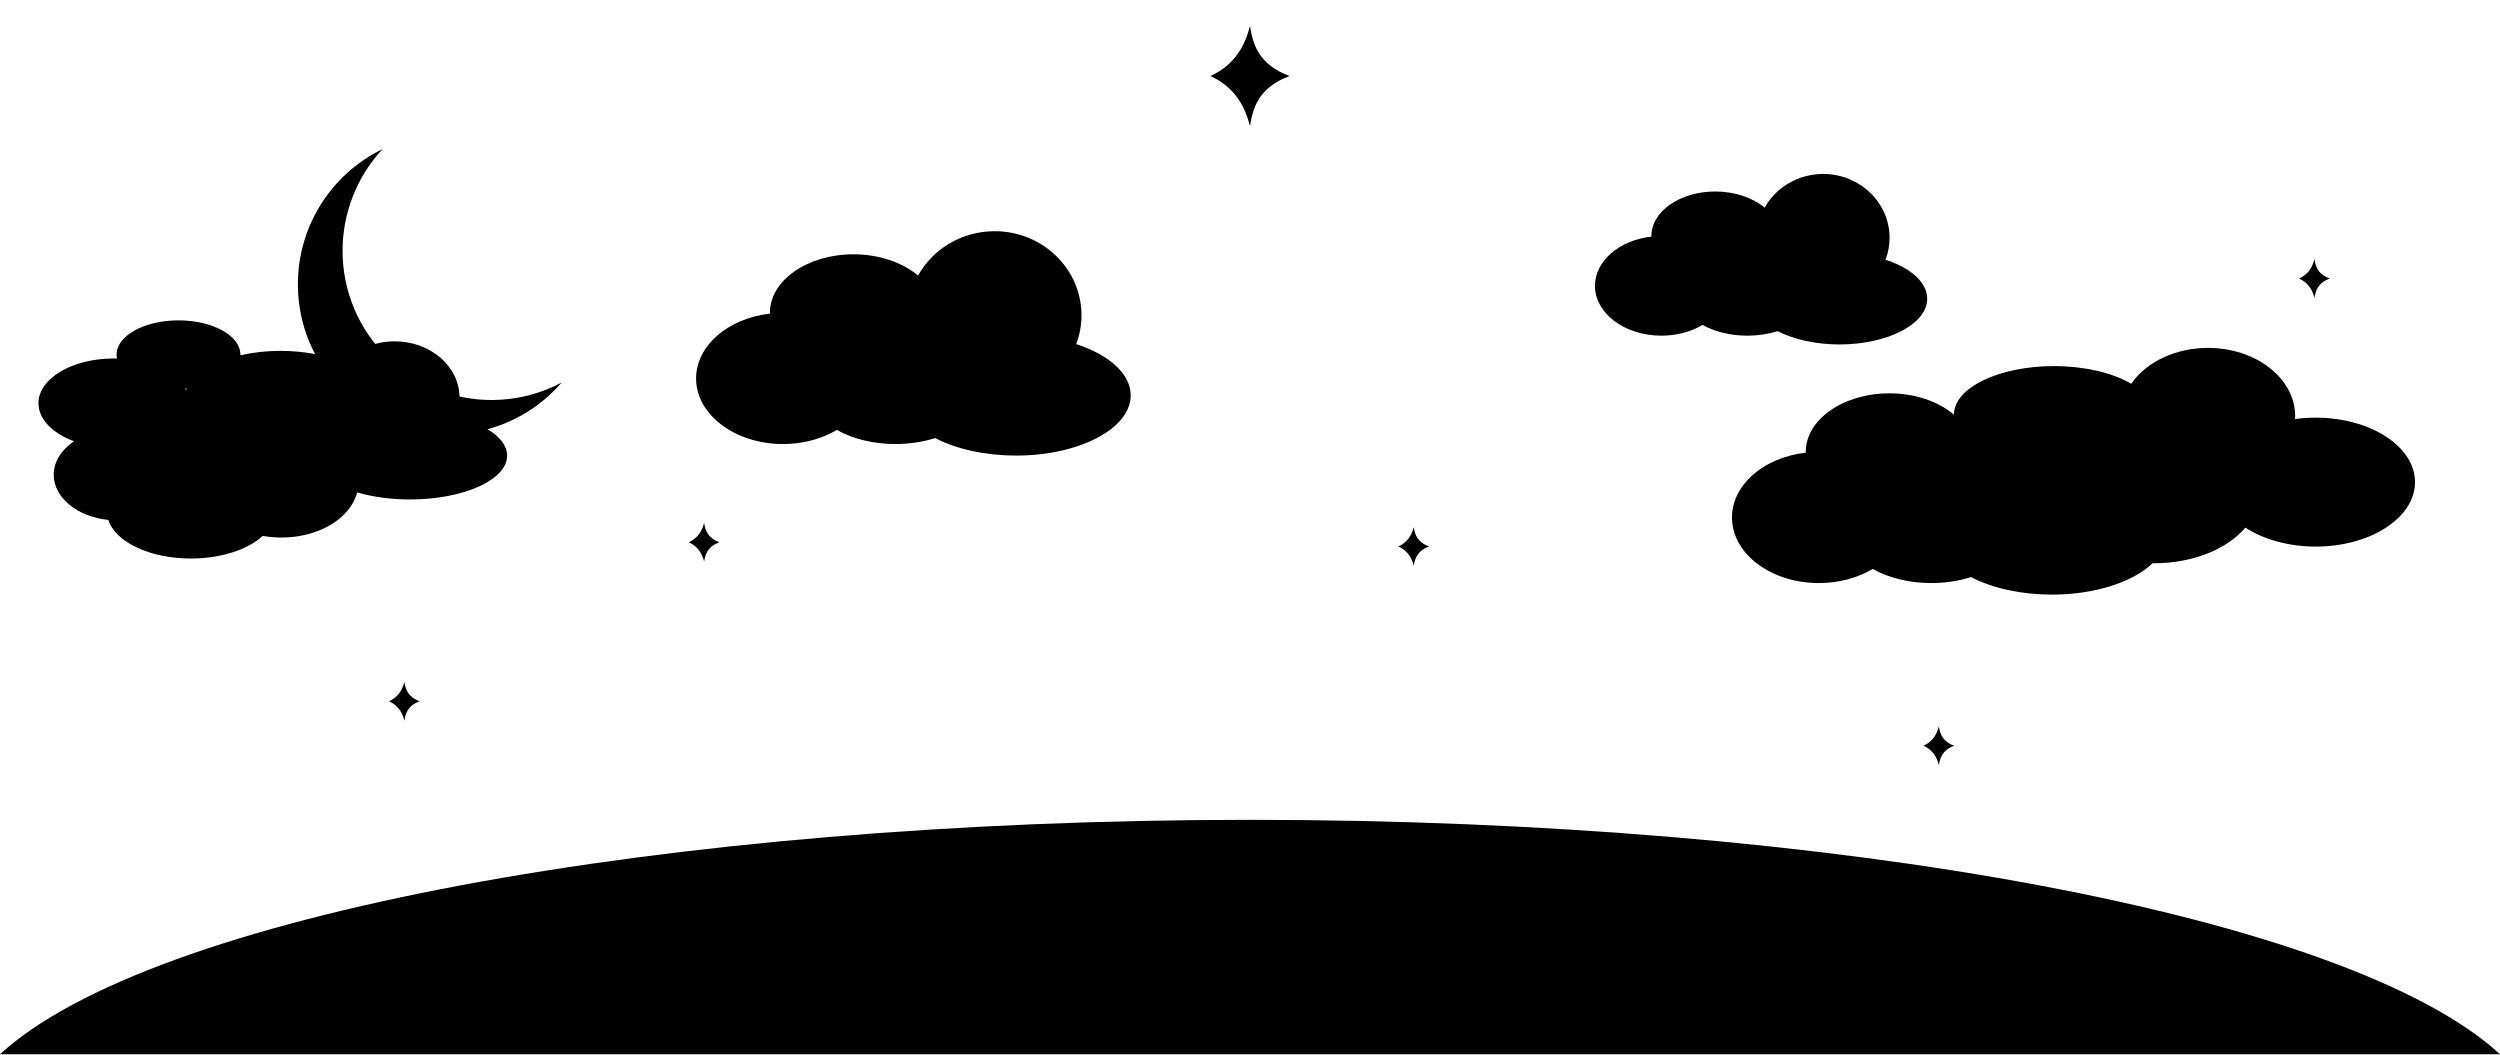
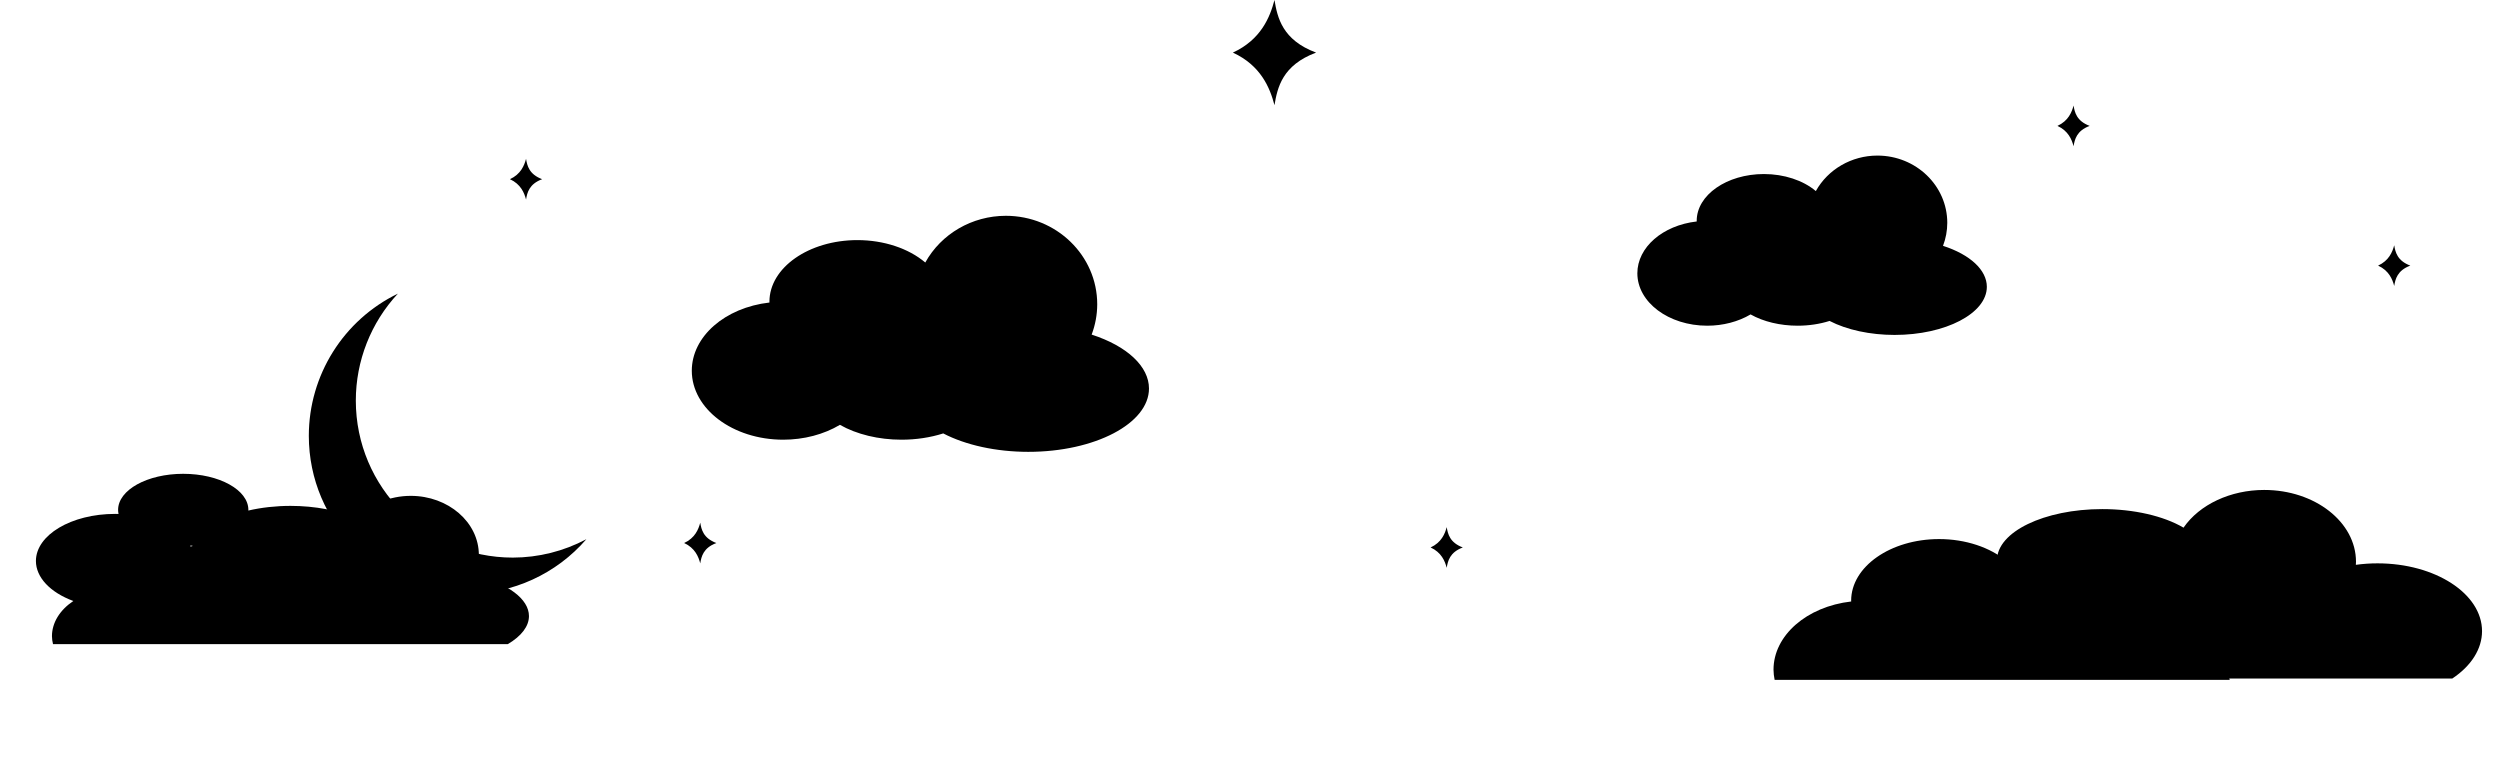
- <svg xmlns="http://www.w3.org/2000/svg" width="548.694mm" height="231.383mm" viewBox="0 0 548.694 231.383" version="1.1" id="svg5">
+ <svg xmlns="http://www.w3.org/2000/svg" width="521.6mm" height="162.199mm" viewBox="0 0 521.6 162.199" version="1.1" id="svg5">
  <defs id="defs2" />
-   <g id="layer1" transform="translate(166.224,-66.64695)">
-     <path id="path499-3" style="fill:#000000;stroke-width:0.096" d="m 108.123,72.364 c -0.946,3.628 -2.845,8.284 -8.682,10.974 5.837,2.69 7.736,7.346 8.682,10.973 0.614,-3.688 1.642,-8.344 8.681,-10.973 -7.039,-2.629 -8.067,-7.285 -8.681,-10.974 z" />
-     <path id="path499-3-7" style="fill:#000000;stroke-width:0.037" d="m -77.473,216.313 c -0.366,1.404 -1.101,3.205 -3.359,4.246 2.258,1.041 2.993,2.842 3.359,4.246 0.237,-1.427 0.635,-3.229 3.359,-4.246 -2.724,-1.017 -3.121,-2.819 -3.359,-4.246 z" />
-     <path id="path499-3-7-3" style="fill:#000000;stroke-width:0.037" d="m -11.686,181.413 c -0.366,1.404 -1.101,3.205 -3.359,4.246 2.258,1.041 2.993,2.842 3.359,4.246 0.237,-1.427 0.635,-3.229 3.359,-4.246 -2.723,-1.017 -3.121,-2.819 -3.359,-4.246 z" />
-     <path id="path499-3-7-5" style="fill:#000000;stroke-width:0.037" d="m 259.32,226.072 c -0.366,1.404 -1.101,3.205 -3.359,4.246 2.258,1.041 2.993,2.842 3.359,4.246 0.237,-1.427 0.635,-3.229 3.359,-4.246 -2.724,-1.017 -3.121,-2.819 -3.359,-4.246 z" />
-     <path id="path499-3-7-6" style="fill:#000000;stroke-width:0.037" d="m 341.743,123.535 c -0.366,1.404 -1.101,3.205 -3.359,4.246 2.258,1.041 2.993,2.842 3.359,4.246 0.237,-1.427 0.635,-3.229 3.359,-4.246 -2.724,-1.017 -3.121,-2.819 -3.359,-4.246 z" />
-     <path id="path544" style="fill:#000000;stroke-width:0.347" d="m 52.065,117.389 a 19.078,18.468 0 0 0 -16.799,9.748 18.358,12.855 0 0 0 -14.158,-4.678 18.358,12.855 0 0 0 -18.358,12.855 18.358,12.855 0 0 0 0.009,0.167 19.078,14.394 0 0 0 -16.207,14.227 19.078,14.394 0 0 0 19.078,14.395 19.078,14.394 0 0 0 11.826,-3.101 18.914,11.648 0 0 0 12.846,3.101 18.914,11.648 0 0 0 8.713,-1.31 25.197,13.218 0 0 0 17.728,3.845 25.197,13.218 0 0 0 25.197,-13.218 25.197,13.218 0 0 0 -11.962,-11.246 19.078,18.468 0 0 0 1.163,-6.317 19.078,18.468 0 0 0 -19.077,-18.469 z" />
-     <path id="path544-36" style="fill:#000000;stroke-width:0.347" d="m 279.417,147.902 a 19.078,18.468 0 0 0 -16.799,9.748 18.358,12.855 0 0 0 -14.158,-4.678 18.358,12.855 0 0 0 -18.358,12.855 18.358,12.855 0 0 0 0.009,0.167 19.078,14.394 0 0 0 -16.207,14.227 19.078,14.394 0 0 0 19.078,14.395 19.078,14.394 0 0 0 11.826,-3.101 18.914,11.648 0 0 0 12.846,3.101 18.914,11.648 0 0 0 8.713,-1.31 25.197,13.218 0 0 0 17.728,3.845 25.197,13.218 0 0 0 25.197,-13.218 25.197,13.218 0 0 0 -11.962,-11.246 19.078,18.468 0 0 0 1.163,-6.317 19.078,18.468 0 0 0 -19.077,-18.469 z" />
-     <path id="path544-3" style="fill:#000000;stroke-width:0.265" d="m 233.912,104.824 a 14.583,14.033 0 0 0 -12.841,7.407 14.033,9.768 0 0 0 -10.823,-3.555 14.033,9.768 0 0 0 -14.033,9.768 14.033,9.768 0 0 0 0.007,0.127 14.583,10.938 0 0 0 -12.389,10.81 14.583,10.938 0 0 0 14.584,10.938 14.583,10.938 0 0 0 9.04,-2.356 14.458,8.851 0 0 0 9.82,2.356 14.458,8.851 0 0 0 6.661,-0.995 19.261,10.043 0 0 0 13.552,2.921 19.261,10.043 0 0 0 19.261,-10.043 19.261,10.043 0 0 0 -9.144,-8.545 14.583,14.033 0 0 0 0.889,-4.8 14.583,14.033 0 0 0 -14.583,-14.033 z" />
-     <path id="path224" style="fill:#000000;stroke-width:0.265" d="m -127.049,136.959 a 13.59,7.527 0 0 0 -13.59,7.527 13.59,7.527 0 0 0 0.093,0.846 16.517,9.827 0 0 0 -0.721,-0.009 16.517,9.827 0 0 0 -16.517,9.827 16.517,9.827 0 0 0 7.807,8.346 14.008,10.036 0 0 0 -4.461,7.335 14.008,10.036 0 0 0 11.998,9.932 18.399,10.245 0 0 0 18.109,8.468 18.399,10.245 0 0 0 15.767,-4.968 16.936,12.127 0 0 0 4.095,0.368 16.936,12.127 0 0 0 16.64,-9.911 21.326,9.618 0 0 0 11.586,1.548 21.326,9.618 0 0 0 21.326,-9.617 21.326,9.618 0 0 0 -11.336,-8.497 14.217,12.336 0 0 0 0.882,-4.257 14.217,12.336 0 0 0 -14.218,-12.336 14.217,12.336 0 0 0 -11.192,4.735 20.908,10.454 0 0 0 -13.897,-2.644 20.908,10.454 0 0 0 -8.79,0.975 13.59,7.527 0 0 0 0.009,-0.139 13.59,7.527 0 0 0 -13.59,-7.527 z m 1.92,14.977 a 20.908,10.454 0 0 0 -0.055,0.144 19.026,11.918 0 0 0 -0.38,0.024 16.517,9.827 0 0 0 -0.076,-0.136 13.59,7.527 0 0 0 0.511,-0.032 z" />
-     <path id="path314" style="fill:#000000;stroke-width:0.211" d="m 318.377,143.003 a 19.141,14.98 0 0 0 -16.842,7.868 21.97,10.652 0 0 0 -16.946,-3.873 21.97,10.652 0 0 0 -21.97,10.652 21.97,10.652 0 0 0 2.084,4.514 19.474,10.985 0 0 0 -7.077,8.469 19.474,10.985 0 0 0 19.474,10.985 19.474,10.985 0 0 0 8.126,-1.008 22.969,15.313 0 0 0 21.334,9.663 22.969,15.313 0 0 0 20.021,-7.826 21.804,14.148 0 0 0 15.431,4.164 21.804,14.148 0 0 0 21.804,-14.148 21.804,14.148 0 0 0 -21.804,-14.147 21.804,14.148 0 0 0 -4.524,0.309 19.141,14.98 0 0 0 0.03,-0.643 19.141,14.98 0 0 0 -19.141,-14.98 z" />
-     <path id="path327" style="fill:#000000;stroke-width:0.263" d="m 108.121,246.581 a 283.857,69.19 0 0 0 -274.345,51.45 H 382.47 A 283.857,69.19 0 0 0 108.121,246.581 Z" />
-     <path id="path542" style="fill:#000000;stroke-width:0.199" d="m -82.261,99.366 a 32.983,32.983 0 0 0 -18.585,29.67 32.983,32.983 0 0 0 32.983,32.983 32.983,32.983 0 0 0 24.927,-11.419 32.76,32.76 0 0 1 -15.344,3.842 32.76,32.76 0 0 1 -32.76,-32.76 32.76,32.76 0 0 1 8.779,-22.316 z" />
-     <path id="path499-3-7-2" style="fill:#000000;stroke-width:0.037" d="m 144.058,182.339 c -0.366,1.404 -1.101,3.205 -3.359,4.246 2.258,1.041 2.993,2.842 3.359,4.246 0.237,-1.427 0.635,-3.229 3.359,-4.246 -2.724,-1.017 -3.121,-2.819 -3.359,-4.246 z" />
+   <g id="layer1" transform="translate(153.5013,-84.14135)">
+     <path id="path499-3" style="fill:#000000;stroke-width:0.096" d="m 112.406,84.141 c -0.946,3.628 -2.845,8.284 -8.682,10.974 5.837,2.69 7.736,7.346 8.682,10.973 0.614,-3.688 1.642,-8.344 8.681,-10.973 -7.039,-2.629 -8.067,-7.285 -8.681,-10.974 z" />
+     <path id="path499-3-7" style="fill:#000000;stroke-width:0.037" d="m -43.748,117.28 c -0.366,1.404 -1.101,3.205 -3.359,4.246 2.258,1.041 2.993,2.842 3.359,4.246 0.237,-1.427 0.635,-3.229 3.359,-4.246 -2.724,-1.017 -3.121,-2.819 -3.359,-4.246 z" />
+     <path id="path499-3-7-3" style="fill:#000000;stroke-width:0.037" d="m -7.403,193.19 c -0.366,1.404 -1.101,3.205 -3.359,4.246 2.258,1.041 2.993,2.842 3.359,4.246 0.237,-1.427 0.635,-3.229 3.359,-4.246 -2.723,-1.017 -3.121,-2.819 -3.359,-4.246 z" />
+     <path id="path499-3-7-5" style="fill:#000000;stroke-width:0.037" d="m 279.127,106.161 c -0.366,1.404 -1.101,3.205 -3.359,4.246 2.258,1.041 2.993,2.842 3.359,4.246 0.237,-1.427 0.635,-3.229 3.359,-4.246 -2.724,-1.017 -3.121,-2.819 -3.359,-4.246 z" />
+     <path id="path499-3-7-6" style="fill:#000000;stroke-width:0.037" d="m 346.026,135.312 c -0.366,1.404 -1.101,3.205 -3.359,4.246 2.258,1.041 2.993,2.842 3.359,4.246 0.237,-1.427 0.635,-3.229 3.359,-4.246 -2.724,-1.017 -3.121,-2.819 -3.359,-4.246 z" />
+     <path id="path544" style="fill:#000000;stroke-width:0.347" d="m 56.348,129.166 a 19.078,18.468 0 0 0 -16.799,9.748 18.358,12.855 0 0 0 -14.158,-4.678 18.358,12.855 0 0 0 -18.358,12.855 18.358,12.855 0 0 0 0.009,0.167 19.078,14.394 0 0 0 -16.207,14.227 19.078,14.394 0 0 0 19.078,14.395 19.078,14.394 0 0 0 11.826,-3.101 18.914,11.648 0 0 0 12.846,3.101 18.914,11.648 0 0 0 8.713,-1.31 25.197,13.218 0 0 0 17.728,3.845 25.197,13.218 0 0 0 25.197,-13.218 25.197,13.218 0 0 0 -11.962,-11.246 19.078,18.468 0 0 0 1.163,-6.317 19.078,18.468 0 0 0 -19.077,-18.469 z" />
+     <path id="path544-36" style="fill:#000000;stroke-width:0.347" d="m 282.036,191.543 a 19.078,18.468 0 0 0 -16.798,9.748 18.358,12.855 0 0 0 -14.158,-4.678 18.358,12.855 0 0 0 -18.358,12.855 18.358,12.855 0 0 0 0.009,0.167 19.078,14.394 0 0 0 -16.207,14.227 19.078,14.394 0 0 0 0.234,2.124 h 94.949 a 25.197,13.218 0 0 0 -11.756,-9.658 19.078,18.468 0 0 0 1.163,-6.317 19.078,18.468 0 0 0 -19.077,-18.468 z" />
+     <path id="path544-3" style="fill:#000000;stroke-width:0.265" d="m 238.195,116.601 a 14.583,14.033 0 0 0 -12.841,7.407 14.033,9.768 0 0 0 -10.823,-3.555 14.033,9.768 0 0 0 -14.033,9.768 14.033,9.768 0 0 0 0.007,0.127 14.583,10.938 0 0 0 -12.389,10.81 14.583,10.938 0 0 0 14.584,10.938 14.583,10.938 0 0 0 9.04,-2.356 14.458,8.851 0 0 0 9.82,2.356 14.458,8.851 0 0 0 6.661,-0.995 19.261,10.043 0 0 0 13.552,2.921 19.261,10.043 0 0 0 19.261,-10.043 19.261,10.043 0 0 0 -9.144,-8.545 14.583,14.033 0 0 0 0.889,-4.8 14.583,14.033 0 0 0 -14.583,-14.033 z" />
+     <path id="path224" style="fill:#000000;stroke-width:0.265" d="m -115.272,182.996 a 13.59,7.527 0 0 0 -13.59,7.527 13.59,7.527 0 0 0 0.093,0.846 16.517,9.827 0 0 0 -0.721,-0.009 16.517,9.827 0 0 0 -16.517,9.827 16.517,9.827 0 0 0 7.807,8.346 14.008,10.036 0 0 0 -4.461,7.335 14.008,10.036 0 0 0 0.219,1.665 h 94.884 a 21.326,9.618 0 0 0 4.42,-5.846 21.326,9.618 0 0 0 -11.336,-8.497 14.217,12.336 0 0 0 0.882,-4.257 14.217,12.336 0 0 0 -14.218,-12.336 14.217,12.336 0 0 0 -11.192,4.735 20.908,10.454 0 0 0 -13.897,-2.644 20.908,10.454 0 0 0 -8.79,0.975 13.59,7.527 0 0 0 0.009,-0.139 13.59,7.527 0 0 0 -13.59,-7.527 z m 1.92,14.977 a 20.908,10.454 0 0 0 -0.055,0.144 19.026,11.918 0 0 0 -0.38,0.024 16.517,9.827 0 0 0 -0.076,-0.136 13.59,7.527 0 0 0 0.511,-0.032 z" />
+     <path id="path314" style="fill:#000000;stroke-width:0.211" d="m 318.912,186.364 a 19.141,14.98 0 0 0 -16.842,7.868 21.97,10.652 0 0 0 -16.946,-3.873 21.97,10.652 0 0 0 -21.97,10.652 21.97,10.652 0 0 0 2.084,4.514 19.474,10.985 0 0 0 -7.077,8.469 19.474,10.985 0 0 0 19.474,10.985 19.474,10.985 0 0 0 8.126,-1.009 22.969,15.313 0 0 0 1.253,1.736 h 71.135 a 21.804,14.148 0 0 0 6.202,-9.882 21.804,14.148 0 0 0 -21.804,-14.147 21.804,14.148 0 0 0 -4.524,0.309 19.141,14.98 0 0 0 0.03,-0.642 19.141,14.98 0 0 0 -19.141,-14.979 z" />
+     <path id="path542" style="fill:#000000;stroke-width:0.199" d="m -70.484,145.403 a 32.983,32.983 0 0 0 -18.585,29.67 32.983,32.983 0 0 0 32.983,32.983 32.983,32.983 0 0 0 24.927,-11.419 32.76,32.76 0 0 1 -15.344,3.842 32.76,32.76 0 0 1 -32.76,-32.76 32.76,32.76 0 0 1 8.779,-22.316 z" />
+     <path id="path499-3-7-2" style="fill:#000000;stroke-width:0.037" d="m 148.34,194.116 c -0.366,1.404 -1.101,3.205 -3.359,4.246 2.258,1.041 2.993,2.842 3.359,4.246 0.237,-1.427 0.635,-3.229 3.359,-4.246 -2.724,-1.017 -3.121,-2.819 -3.359,-4.246 z" />
  </g>
</svg>
